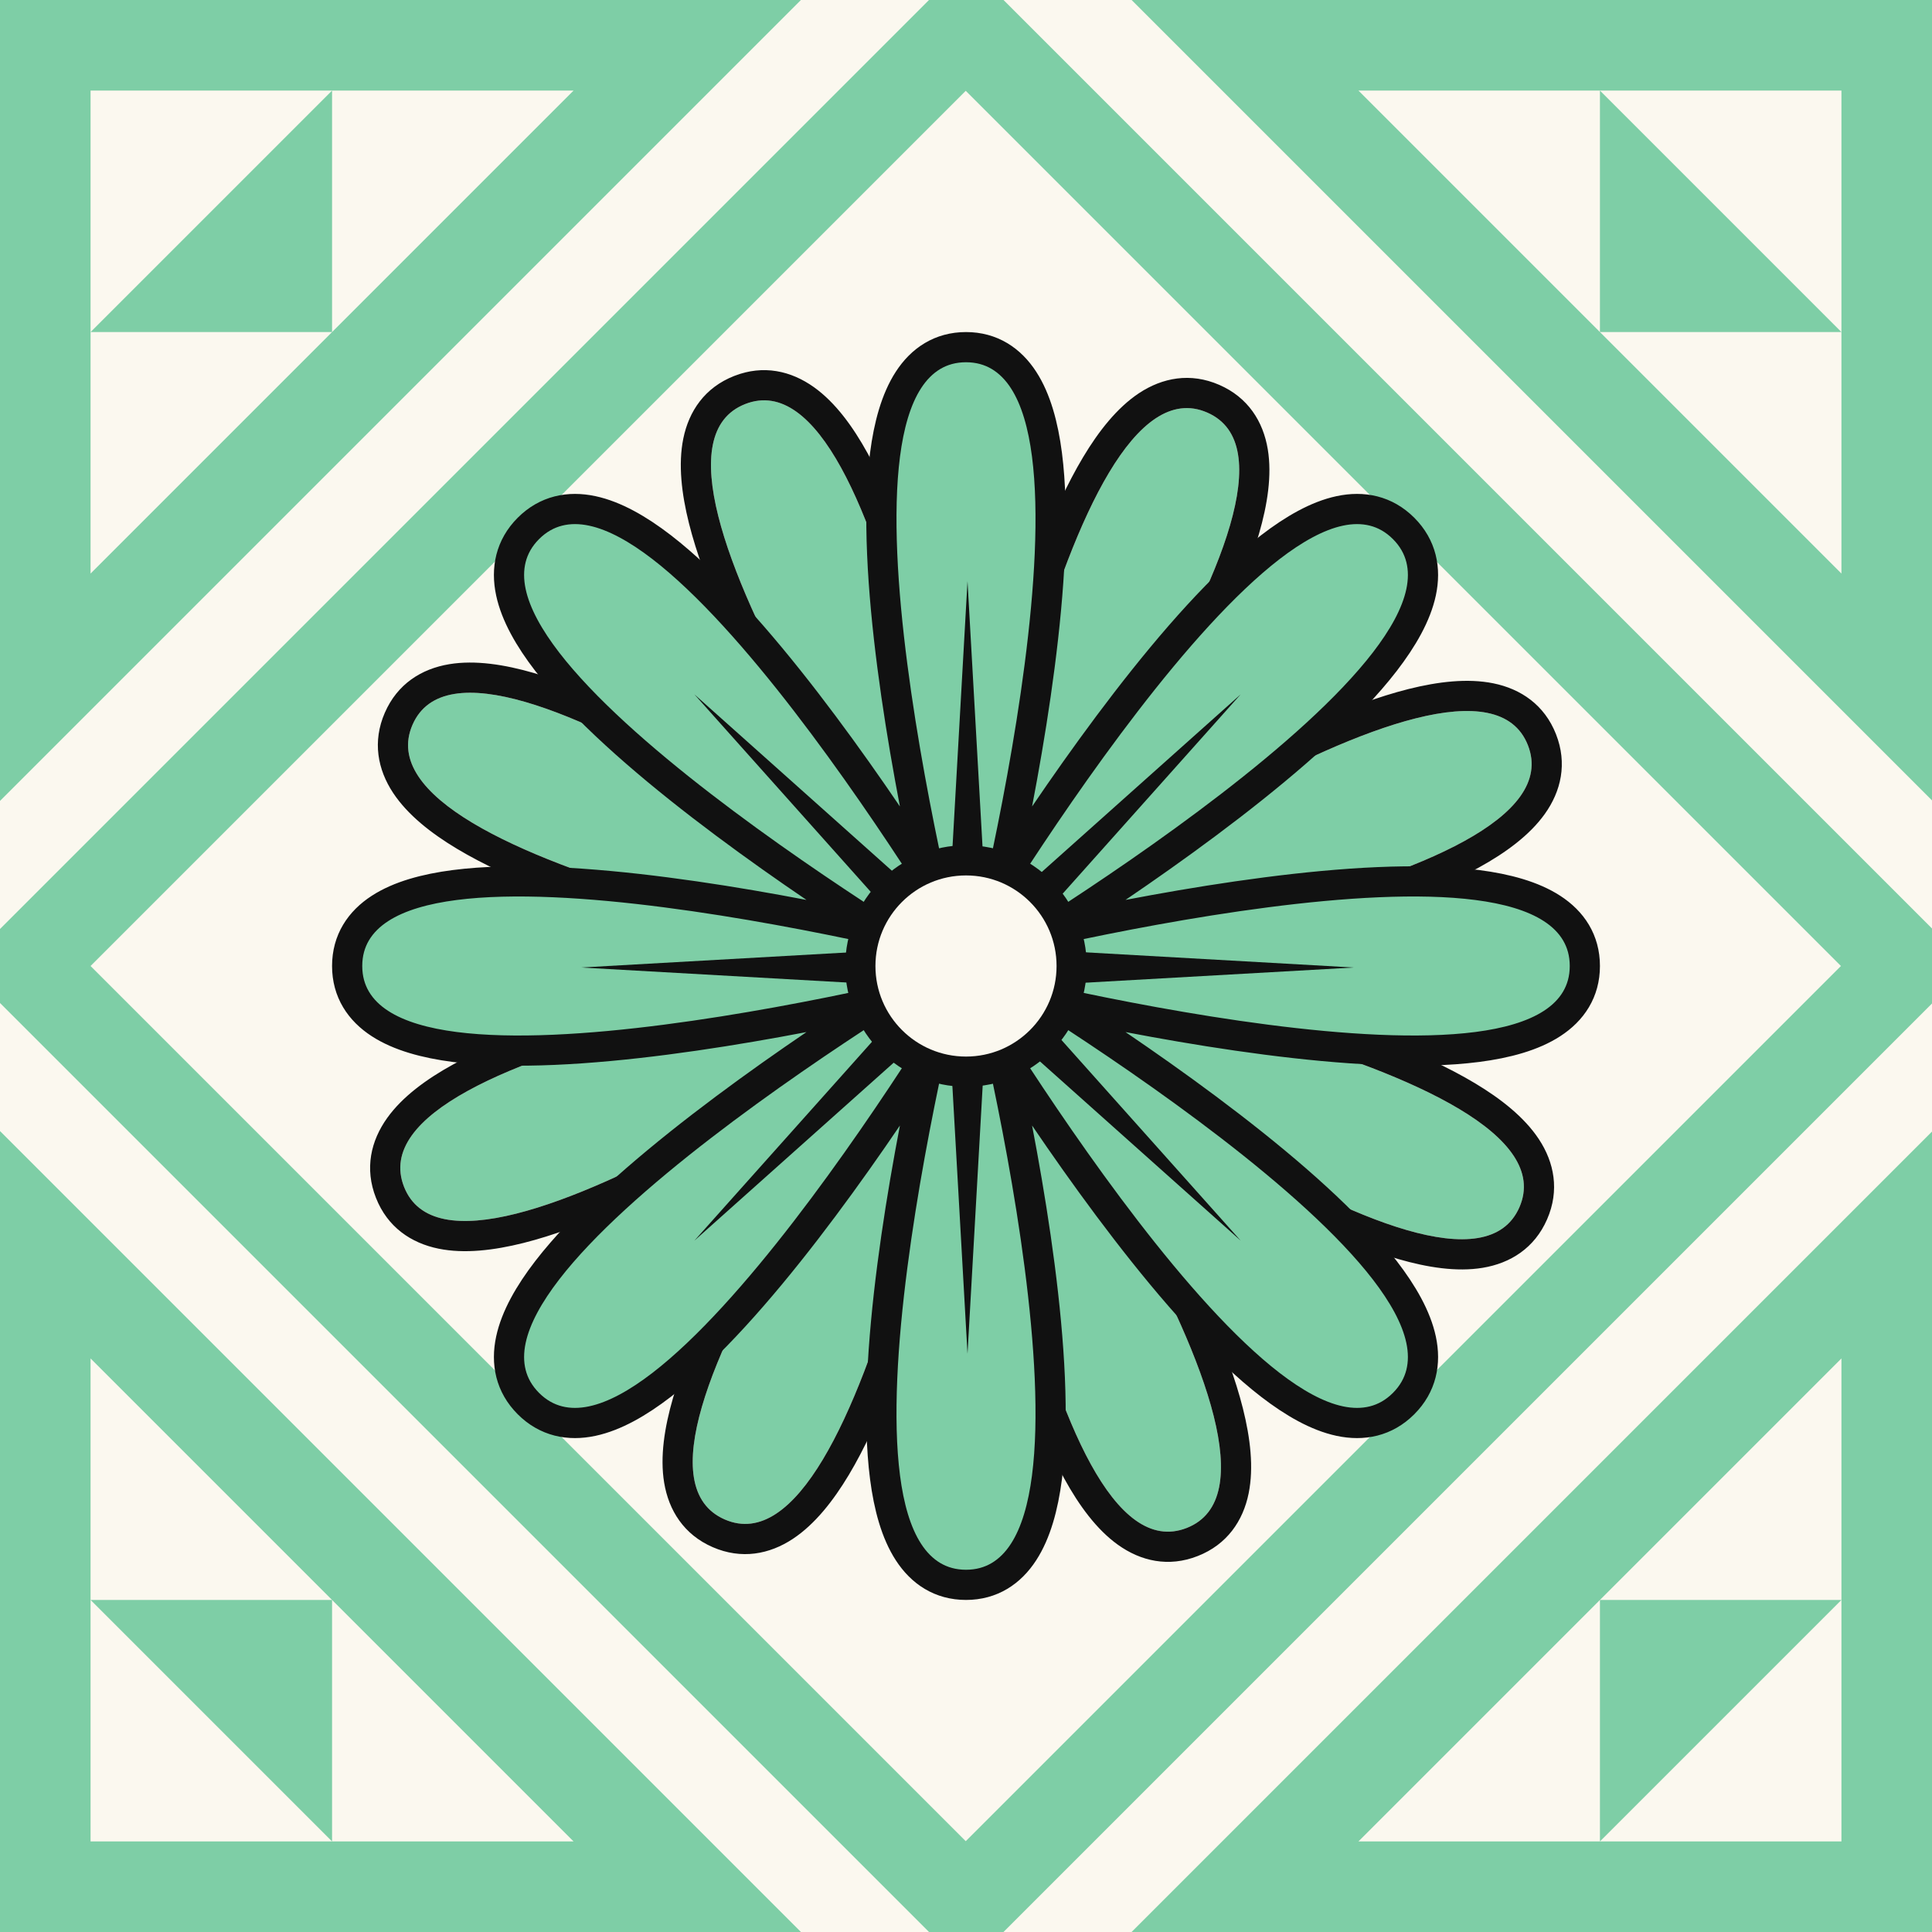
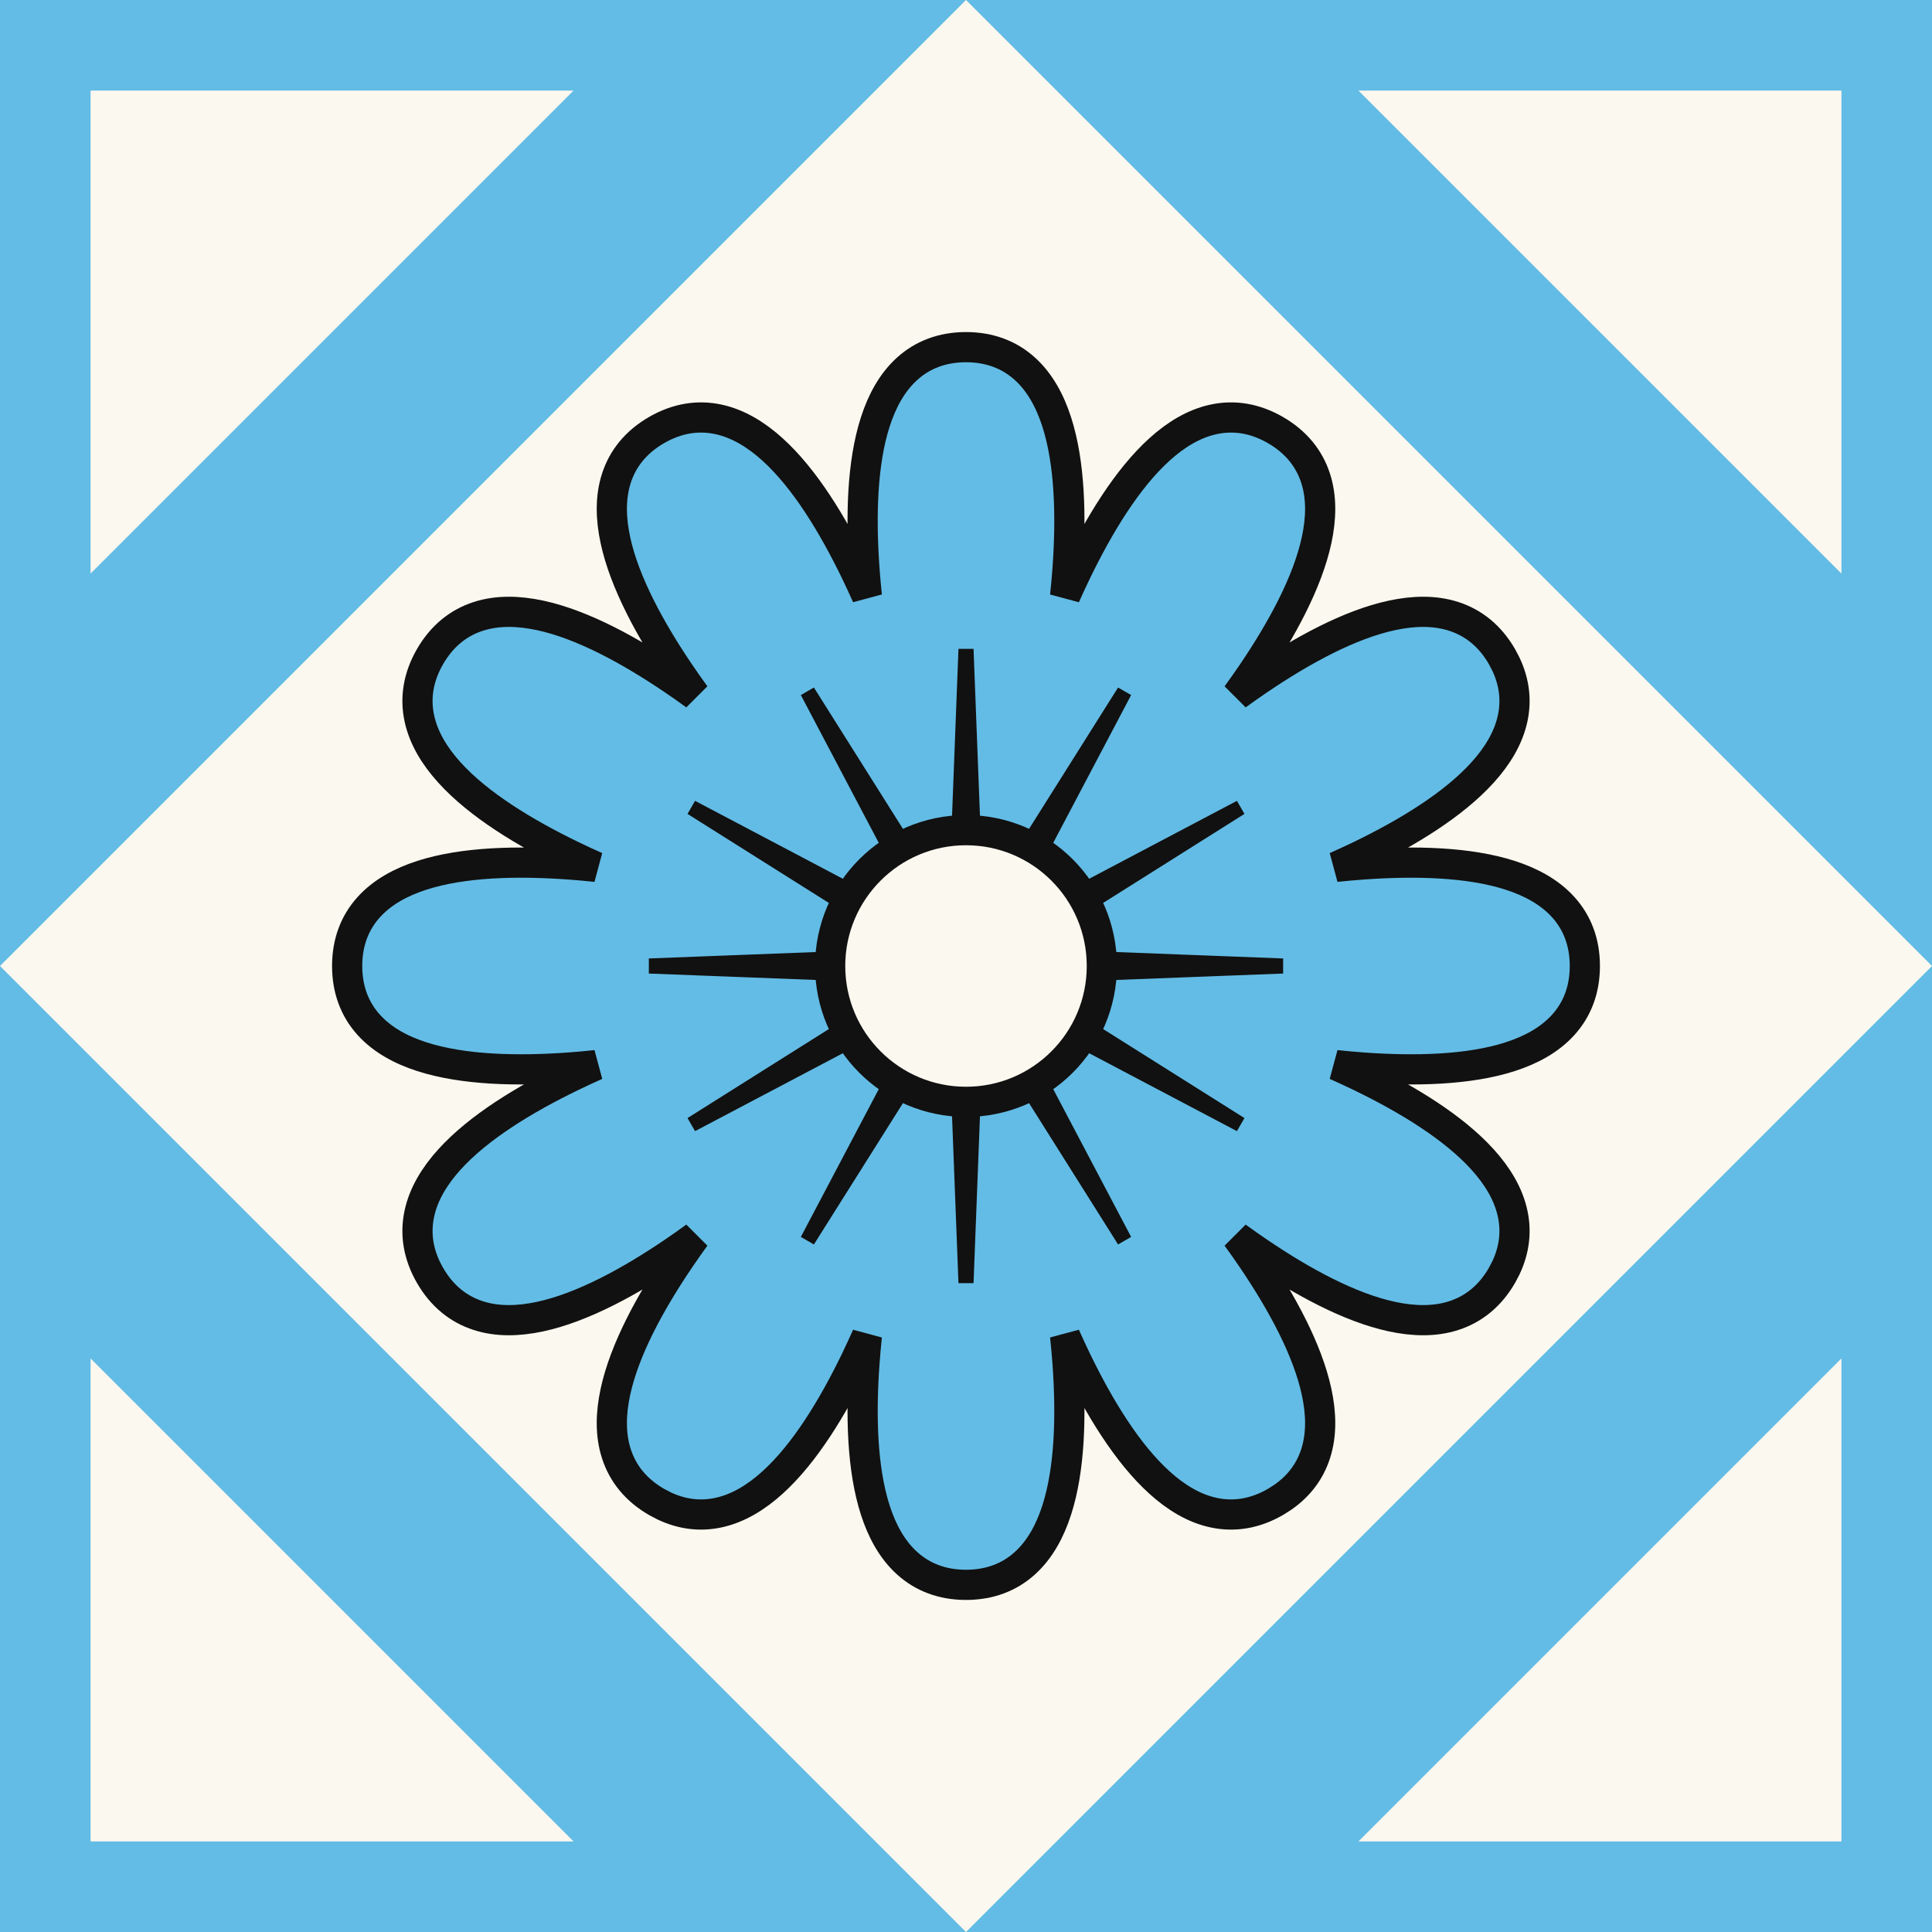
<svg xmlns="http://www.w3.org/2000/svg" width="64" height="64" viewBox="0 0 64 64" fill="none">
-   <g clip-path="url(#clip0_400_1835)">
-     <rect width="64" height="64" fill="#7ECEA6" />
-     <rect x="-3.347" y="32" width="50" height="50" transform="rotate(-45 -3.34743 32)" fill="#7ECEA6" />
-     <rect x="-3.347" y="32" width="50" height="50" transform="rotate(-45 -3.34743 32)" stroke="#FBF8EF" stroke-width="3" />
-     <rect width="41" height="41" transform="translate(3 32) rotate(-45)" fill="#FBF8EF" />
-     <mask id="path-2-outside-1_400_1835" maskUnits="userSpaceOnUse" x="4.774" y="4.775" width="54.45" height="54.45" fill="black">
-       <rect fill="white" x="4.774" y="4.775" width="54.45" height="54.45" />
-       <path d="M24.685 13.385C29.508 11.49 32 32 32 32C32 32 35.24 11.595 39.99 13.666C44.74 15.736 32 32 32 32C32 32 48.719 19.863 50.614 24.686C52.508 29.509 32 32 32 32C32 32 52.404 35.241 50.333 39.991C48.263 44.741 32 32 32 32C32 32 44.136 48.72 39.313 50.615C34.49 52.51 32 32 32 32C32 32 28.758 52.405 24.008 50.334C19.258 48.264 32 32 32 32C32 32 15.279 44.137 13.384 39.314C11.489 34.491 32 32 32 32C32 32 11.594 28.759 13.665 24.009C15.735 19.259 32 32 32 32C32 32 19.862 15.28 24.685 13.385Z" />
-     </mask>
-     <path d="M24.685 13.385C29.508 11.49 32 32 32 32C32 32 35.24 11.595 39.99 13.666C44.74 15.736 32 32 32 32C32 32 48.719 19.863 50.614 24.686C52.508 29.509 32 32 32 32C32 32 52.404 35.241 50.333 39.991C48.263 44.741 32 32 32 32C32 32 44.136 48.72 39.313 50.615C34.49 52.51 32 32 32 32C32 32 28.758 52.405 24.008 50.334C19.258 48.264 32 32 32 32C32 32 15.279 44.137 13.384 39.314C11.489 34.491 32 32 32 32C32 32 11.594 28.759 13.665 24.009C15.735 19.259 32 32 32 32C32 32 19.862 15.28 24.685 13.385Z" fill="#7ECEA6" />
-     <path d="M25.051 14.316C25.286 14.223 25.499 14.237 25.802 14.454C26.154 14.706 26.559 15.201 26.986 15.977C27.834 17.515 28.573 19.798 29.181 22.225C29.785 24.633 30.242 27.108 30.548 28.986C30.701 29.924 30.816 30.71 30.893 31.26C30.931 31.536 30.96 31.752 30.979 31.899C30.989 31.972 30.996 32.028 31 32.066C31.003 32.084 31.005 32.099 31.006 32.108C31.006 32.112 31.007 32.116 31.007 32.118C31.007 32.119 31.007 32.12 31.007 32.12C31.007 32.12 31.007 32.12 31.007 32.121C31.007 32.121 31.007 32.121 32 32C32.993 31.879 32.993 31.879 32.993 31.879C32.993 31.879 32.993 31.878 32.992 31.878C32.992 31.877 32.992 31.876 32.992 31.875C32.992 31.872 32.991 31.868 32.991 31.863C32.989 31.852 32.987 31.837 32.985 31.817C32.98 31.777 32.972 31.718 32.962 31.642C32.943 31.489 32.913 31.266 32.874 30.985C32.795 30.421 32.678 29.619 32.522 28.664C32.211 26.756 31.743 24.221 31.121 21.739C30.504 19.276 29.715 16.786 28.739 15.012C28.254 14.132 27.674 13.335 26.966 12.828C26.209 12.286 25.289 12.073 24.319 12.455L25.051 14.316ZM32 32C32.988 32.157 32.988 32.157 32.988 32.157C32.988 32.157 32.988 32.157 32.988 32.156C32.988 32.156 32.988 32.155 32.988 32.154C32.988 32.152 32.989 32.148 32.99 32.144C32.991 32.135 32.993 32.121 32.996 32.102C33.002 32.065 33.012 32.009 33.024 31.936C33.048 31.79 33.085 31.575 33.133 31.301C33.23 30.754 33.374 29.973 33.561 29.041C33.936 27.175 34.483 24.719 35.174 22.335C35.871 19.931 36.693 17.678 37.595 16.171C38.051 15.411 38.474 14.932 38.835 14.693C39.145 14.488 39.358 14.481 39.59 14.582L40.389 12.749C39.434 12.333 38.507 12.511 37.73 13.025C37.005 13.506 36.396 14.281 35.88 15.143C34.839 16.88 33.96 19.339 33.253 21.778C32.541 24.236 31.981 26.752 31.6 28.647C31.409 29.596 31.263 30.393 31.164 30.953C31.114 31.233 31.077 31.455 31.051 31.607C31.038 31.682 31.029 31.741 31.022 31.781C31.019 31.801 31.017 31.816 31.015 31.826C31.014 31.832 31.014 31.836 31.013 31.838C31.013 31.84 31.013 31.841 31.013 31.842C31.012 31.842 31.012 31.843 31.012 31.843C31.012 31.843 31.012 31.843 32 32ZM39.59 14.582C39.822 14.684 39.963 14.844 40.024 15.211C40.094 15.638 40.032 16.275 39.785 17.125C39.296 18.812 38.205 20.949 36.918 23.095C35.642 25.225 34.216 27.298 33.105 28.842C32.55 29.614 32.075 30.251 31.74 30.694C31.573 30.916 31.44 31.089 31.35 31.207C31.305 31.265 31.27 31.31 31.247 31.34C31.235 31.355 31.227 31.366 31.221 31.373C31.218 31.377 31.216 31.379 31.215 31.381C31.214 31.382 31.213 31.383 31.213 31.383C31.213 31.383 31.213 31.383 31.213 31.383C31.213 31.383 31.213 31.383 32 32C32.787 32.617 32.787 32.617 32.788 32.616C32.788 32.616 32.788 32.616 32.788 32.615C32.789 32.615 32.789 32.614 32.79 32.613C32.792 32.611 32.794 32.608 32.798 32.603C32.804 32.595 32.814 32.583 32.826 32.567C32.851 32.535 32.887 32.488 32.934 32.427C33.028 32.305 33.164 32.127 33.336 31.9C33.679 31.446 34.163 30.796 34.728 30.01C35.857 28.441 37.319 26.318 38.634 24.123C39.939 21.945 41.142 19.627 41.706 17.682C41.986 16.717 42.139 15.743 41.997 14.885C41.845 13.966 41.345 13.165 40.389 12.749L39.59 14.582ZM32 32C32.587 32.809 32.587 32.809 32.587 32.809C32.588 32.809 32.588 32.809 32.588 32.809C32.588 32.809 32.589 32.808 32.59 32.808C32.592 32.806 32.594 32.804 32.598 32.802C32.605 32.796 32.617 32.788 32.632 32.777C32.663 32.755 32.709 32.722 32.769 32.679C32.89 32.593 33.068 32.467 33.295 32.307C33.751 31.989 34.405 31.538 35.196 31.012C36.78 29.957 38.904 28.608 41.078 27.411C43.271 26.204 45.445 25.191 47.149 24.764C48.008 24.549 48.647 24.51 49.071 24.596C49.435 24.67 49.59 24.816 49.683 25.052L51.544 24.32C51.163 23.351 50.381 22.821 49.469 22.636C48.616 22.463 47.637 22.58 46.663 22.824C44.699 23.317 42.338 24.434 40.114 25.659C37.872 26.893 35.698 28.276 34.088 29.346C33.282 29.883 32.615 30.342 32.149 30.669C31.916 30.832 31.733 30.962 31.607 31.051C31.545 31.096 31.497 31.13 31.464 31.154C31.447 31.166 31.435 31.175 31.426 31.181C31.422 31.184 31.419 31.186 31.416 31.188C31.415 31.189 31.414 31.189 31.414 31.19C31.413 31.19 31.413 31.19 31.413 31.191C31.413 31.191 31.413 31.191 32 32ZM49.683 25.052C49.776 25.288 49.761 25.5 49.545 25.803C49.293 26.155 48.798 26.56 48.022 26.987C46.484 27.834 44.202 28.573 41.774 29.182C39.366 29.785 36.892 30.242 35.014 30.548C34.076 30.701 33.29 30.816 32.74 30.893C32.464 30.931 32.248 30.96 32.101 30.979C32.028 30.989 31.972 30.996 31.934 31C31.916 31.003 31.902 31.005 31.892 31.006C31.888 31.006 31.884 31.007 31.882 31.007C31.881 31.007 31.88 31.007 31.88 31.007C31.88 31.007 31.88 31.007 31.879 31.007C31.879 31.007 31.879 31.007 32 32C32.121 32.993 32.121 32.993 32.121 32.993C32.121 32.993 32.122 32.993 32.122 32.992C32.123 32.992 32.124 32.992 32.125 32.992C32.128 32.992 32.132 32.991 32.137 32.991C32.148 32.989 32.163 32.987 32.183 32.985C32.223 32.98 32.282 32.972 32.358 32.962C32.511 32.943 32.734 32.913 33.015 32.874C33.579 32.796 34.38 32.678 35.336 32.522C37.244 32.211 39.778 31.744 42.261 31.122C44.723 30.504 47.213 29.716 48.987 28.739C49.867 28.255 50.664 27.675 51.171 26.967C51.713 26.21 51.925 25.29 51.544 24.32L49.683 25.052ZM32 32C31.843 32.988 31.843 32.988 31.843 32.988C31.843 32.988 31.843 32.988 31.844 32.988C31.844 32.988 31.845 32.988 31.846 32.988C31.848 32.988 31.851 32.989 31.856 32.99C31.865 32.991 31.879 32.993 31.898 32.996C31.935 33.002 31.991 33.012 32.064 33.024C32.21 33.048 32.425 33.085 32.699 33.133C33.246 33.23 34.027 33.374 34.959 33.561C36.824 33.936 39.28 34.483 41.664 35.175C44.068 35.871 46.322 36.693 47.828 37.596C48.588 38.051 49.067 38.475 49.306 38.836C49.511 39.146 49.518 39.359 49.416 39.591L51.25 40.39C51.666 39.435 51.488 38.508 50.974 37.732C50.493 37.006 49.718 36.397 48.856 35.881C47.119 34.84 44.66 33.961 42.221 33.254C39.764 32.541 37.248 31.981 35.353 31.6C34.404 31.409 33.607 31.263 33.047 31.164C32.767 31.114 32.545 31.077 32.394 31.051C32.318 31.039 32.259 31.029 32.219 31.022C32.199 31.019 32.184 31.017 32.174 31.015C32.168 31.014 32.164 31.014 32.161 31.013C32.16 31.013 32.159 31.013 32.158 31.013C32.158 31.012 32.157 31.012 32.157 31.012C32.157 31.012 32.157 31.012 32 32ZM49.416 39.591C49.315 39.824 49.155 39.964 48.788 40.025C48.361 40.095 47.724 40.032 46.874 39.786C45.187 39.297 43.051 38.205 40.904 36.919C38.775 35.643 36.702 34.216 35.157 33.105C34.386 32.55 33.749 32.075 33.306 31.74C33.084 31.573 32.911 31.44 32.794 31.35C32.735 31.305 32.69 31.27 32.66 31.247C32.645 31.235 32.634 31.227 32.627 31.221C32.623 31.218 32.621 31.216 32.619 31.215C32.618 31.214 32.617 31.213 32.617 31.213C32.617 31.213 32.617 31.213 32.617 31.213C32.617 31.213 32.617 31.213 32 32C31.383 32.787 31.383 32.787 31.384 32.788C31.384 32.788 31.384 32.788 31.384 32.788C31.385 32.789 31.386 32.789 31.387 32.79C31.389 32.792 31.392 32.794 31.397 32.798C31.405 32.804 31.417 32.814 31.433 32.826C31.465 32.851 31.512 32.887 31.573 32.934C31.695 33.028 31.873 33.164 32.1 33.336C32.554 33.679 33.204 34.163 33.989 34.728C35.559 35.857 37.681 37.319 39.876 38.635C42.054 39.94 44.372 41.143 46.317 41.707C47.282 41.986 48.255 42.14 49.114 41.998C50.033 41.846 50.834 41.346 51.25 40.39L49.416 39.591ZM32 32C31.191 32.587 31.191 32.587 31.191 32.587C31.191 32.587 31.191 32.588 31.191 32.588C31.191 32.588 31.192 32.589 31.192 32.59C31.194 32.591 31.196 32.594 31.198 32.598C31.204 32.605 31.212 32.617 31.223 32.632C31.245 32.663 31.278 32.709 31.321 32.769C31.407 32.89 31.533 33.068 31.693 33.295C32.011 33.751 32.462 34.405 32.988 35.196C34.042 36.78 35.392 38.904 36.589 41.079C37.795 43.271 38.808 45.446 39.235 47.15C39.45 48.009 39.489 48.648 39.403 49.072C39.329 49.436 39.183 49.591 38.947 49.684L39.678 51.545C40.648 51.164 41.178 50.382 41.363 49.47C41.536 48.617 41.419 47.638 41.175 46.664C40.683 44.699 39.565 42.339 38.341 40.115C37.107 37.873 35.724 35.698 34.653 34.088C34.117 33.282 33.658 32.615 33.331 32.149C33.168 31.916 33.038 31.733 32.949 31.607C32.904 31.545 32.87 31.497 32.846 31.464C32.834 31.447 32.825 31.435 32.819 31.426C32.816 31.422 32.814 31.419 32.812 31.416C32.811 31.415 32.811 31.414 32.81 31.414C32.81 31.413 32.81 31.413 32.81 31.413C32.809 31.413 32.809 31.413 32 32ZM38.947 49.684C38.711 49.777 38.499 49.763 38.196 49.546C37.844 49.294 37.439 48.8 37.012 48.023C36.165 46.485 35.426 44.202 34.818 41.775C34.215 39.367 33.758 36.892 33.451 35.014C33.298 34.076 33.184 33.29 33.107 32.74C33.069 32.465 33.04 32.248 33.021 32.101C33.011 32.028 33.004 31.972 32.999 31.934C32.997 31.916 32.995 31.902 32.994 31.892C32.994 31.888 32.993 31.884 32.993 31.882C32.993 31.881 32.993 31.88 32.993 31.88C32.993 31.88 32.993 31.88 32.993 31.88C32.993 31.879 32.993 31.88 32 32C31.007 32.12 31.007 32.121 31.007 32.121C31.007 32.121 31.007 32.121 31.008 32.122C31.008 32.123 31.008 32.124 31.008 32.125C31.008 32.128 31.009 32.132 31.009 32.137C31.011 32.148 31.012 32.163 31.015 32.183C31.02 32.223 31.028 32.282 31.037 32.358C31.057 32.511 31.087 32.733 31.126 33.015C31.204 33.579 31.322 34.38 31.477 35.336C31.789 37.244 32.256 39.779 32.878 42.261C33.495 44.724 34.283 47.214 35.26 48.988C35.744 49.868 36.324 50.665 37.032 51.172C37.788 51.714 38.709 51.927 39.678 51.545L38.947 49.684ZM32 32C31.012 31.843 31.012 31.843 31.012 31.843C31.012 31.843 31.012 31.843 31.012 31.843C31.012 31.844 31.012 31.845 31.012 31.846C31.012 31.848 31.011 31.851 31.01 31.856C31.009 31.865 31.007 31.879 31.004 31.898C30.997 31.935 30.988 31.991 30.976 32.064C30.952 32.21 30.915 32.425 30.867 32.699C30.77 33.246 30.626 34.027 30.439 34.959C30.064 36.824 29.516 39.281 28.825 41.665C28.128 44.069 27.306 46.322 26.403 47.829C25.948 48.589 25.524 49.068 25.163 49.307C24.853 49.513 24.64 49.519 24.408 49.418L23.608 51.251C24.564 51.667 25.491 51.489 26.267 50.975C26.993 50.494 27.602 49.719 28.119 48.857C29.159 47.12 30.038 44.661 30.746 42.222C31.459 39.764 32.019 37.248 32.4 35.353C32.59 34.404 32.737 33.607 32.836 33.047C32.886 32.767 32.923 32.545 32.949 32.394C32.961 32.318 32.971 32.259 32.977 32.219C32.981 32.199 32.983 32.184 32.985 32.174C32.986 32.168 32.986 32.164 32.987 32.162C32.987 32.16 32.987 32.159 32.987 32.158C32.987 32.158 32.987 32.158 32.987 32.157C32.988 32.157 32.988 32.157 32 32ZM24.408 49.418C24.175 49.316 24.035 49.156 23.974 48.789C23.904 48.362 23.967 47.726 24.213 46.875C24.703 45.188 25.794 43.051 27.081 40.905C28.357 38.775 29.784 36.702 30.895 35.158C31.45 34.386 31.924 33.749 32.26 33.306C32.427 33.084 32.56 32.911 32.65 32.794C32.695 32.735 32.73 32.69 32.753 32.66C32.765 32.645 32.773 32.634 32.779 32.627C32.782 32.623 32.784 32.621 32.785 32.619C32.786 32.618 32.787 32.617 32.787 32.617C32.787 32.617 32.787 32.617 32.787 32.617C32.787 32.617 32.787 32.617 32 32C31.213 31.383 31.213 31.383 31.212 31.384C31.212 31.384 31.212 31.384 31.212 31.384C31.212 31.385 31.211 31.386 31.21 31.387C31.208 31.389 31.206 31.392 31.202 31.397C31.196 31.405 31.186 31.417 31.174 31.433C31.149 31.465 31.113 31.512 31.066 31.573C30.972 31.695 30.835 31.873 30.664 32.1C30.321 32.554 29.837 33.204 29.272 33.99C28.142 35.559 26.681 37.681 25.365 39.877C24.06 42.055 22.856 44.373 22.292 46.318C22.013 47.283 21.859 48.257 22.001 49.115C22.153 50.034 22.653 50.835 23.608 51.251L24.408 49.418ZM32 32C31.413 31.191 31.413 31.191 31.413 31.191C31.413 31.191 31.412 31.191 31.412 31.191C31.412 31.191 31.411 31.192 31.41 31.192C31.409 31.194 31.406 31.196 31.402 31.198C31.395 31.204 31.383 31.212 31.368 31.223C31.337 31.245 31.291 31.278 31.231 31.321C31.11 31.407 30.932 31.533 30.705 31.693C30.249 32.011 29.595 32.462 28.804 32.988C27.219 34.042 25.095 35.392 22.921 36.589C20.728 37.796 18.553 38.809 16.849 39.236C15.99 39.451 15.351 39.49 14.927 39.404C14.563 39.33 14.408 39.184 14.315 38.948L12.454 39.68C12.835 40.65 13.617 41.179 14.529 41.364C15.382 41.538 16.361 41.42 17.335 41.176C19.3 40.683 21.66 39.566 23.885 38.342C26.127 37.107 28.302 35.724 29.912 34.654C30.718 34.117 31.385 33.658 31.851 33.331C32.084 33.168 32.267 33.038 32.393 32.949C32.455 32.904 32.503 32.87 32.536 32.846C32.553 32.834 32.565 32.825 32.574 32.819C32.578 32.816 32.581 32.814 32.584 32.812C32.585 32.811 32.586 32.811 32.586 32.81C32.587 32.81 32.587 32.81 32.587 32.81C32.587 32.809 32.587 32.809 32 32ZM14.315 38.948C14.222 38.713 14.236 38.5 14.453 38.197C14.705 37.846 15.2 37.44 15.976 37.013C17.515 36.166 19.797 35.427 22.225 34.819C24.633 34.215 27.108 33.758 28.986 33.452C29.924 33.299 30.71 33.184 31.26 33.107C31.535 33.069 31.752 33.04 31.899 33.021C31.972 33.011 32.028 33.004 32.066 32.999C32.084 32.997 32.098 32.995 32.108 32.994C32.112 32.994 32.116 32.993 32.118 32.993C32.119 32.993 32.12 32.993 32.12 32.993C32.12 32.993 32.12 32.993 32.121 32.993C32.121 32.993 32.121 32.993 32 32C31.879 31.007 31.879 31.007 31.879 31.007C31.879 31.007 31.878 31.007 31.878 31.008C31.877 31.008 31.876 31.008 31.875 31.008C31.872 31.008 31.868 31.009 31.863 31.009C31.852 31.011 31.837 31.013 31.817 31.015C31.777 31.02 31.718 31.028 31.642 31.038C31.489 31.057 31.266 31.087 30.985 31.126C30.421 31.204 29.619 31.322 28.664 31.478C26.756 31.789 24.221 32.256 21.738 32.878C19.275 33.496 16.785 34.284 15.011 35.261C14.131 35.745 13.334 36.325 12.827 37.033C12.285 37.79 12.072 38.71 12.454 39.68L14.315 38.948ZM32 32C32.157 31.012 32.157 31.012 32.157 31.012C32.157 31.012 32.157 31.012 32.156 31.012C32.156 31.012 32.155 31.012 32.154 31.012C32.152 31.012 32.149 31.011 32.144 31.01C32.135 31.009 32.121 31.007 32.102 31.004C32.065 30.997 32.009 30.988 31.936 30.976C31.79 30.952 31.575 30.915 31.301 30.867C30.754 30.77 29.973 30.626 29.041 30.439C27.175 30.064 24.719 29.517 22.334 28.825C19.931 28.128 17.677 27.307 16.17 26.404C15.41 25.948 14.931 25.525 14.692 25.164C14.486 24.854 14.48 24.641 14.581 24.409L12.748 23.61C12.332 24.565 12.51 25.492 13.024 26.268C13.505 26.994 14.28 27.603 15.142 28.119C16.879 29.16 19.339 30.039 21.777 30.746C24.236 31.459 26.751 32.019 28.647 32.4C29.596 32.591 30.393 32.737 30.953 32.836C31.233 32.886 31.455 32.923 31.607 32.949C31.682 32.961 31.741 32.971 31.781 32.978C31.801 32.981 31.816 32.983 31.826 32.985C31.832 32.986 31.836 32.986 31.838 32.987C31.84 32.987 31.841 32.987 31.842 32.987C31.842 32.987 31.843 32.987 31.843 32.987C31.843 32.988 31.843 32.988 32 32ZM14.581 24.409C14.682 24.177 14.843 24.036 15.21 23.975C15.637 23.905 16.273 23.968 17.125 24.214C18.811 24.703 20.948 25.795 23.095 27.081C25.224 28.357 27.297 29.784 28.842 30.895C29.613 31.45 30.251 31.924 30.694 32.26C30.916 32.427 31.089 32.56 31.207 32.65C31.265 32.696 31.31 32.73 31.34 32.753C31.355 32.765 31.366 32.773 31.373 32.779C31.377 32.782 31.379 32.784 31.381 32.785C31.382 32.786 31.383 32.787 31.383 32.787C31.383 32.787 31.383 32.787 31.383 32.787C31.383 32.787 31.383 32.787 32 32C32.617 31.213 32.617 31.213 32.616 31.212C32.616 31.212 32.616 31.212 32.615 31.212C32.615 31.211 32.614 31.211 32.613 31.21C32.611 31.208 32.608 31.206 32.603 31.202C32.595 31.196 32.583 31.186 32.567 31.174C32.535 31.149 32.488 31.113 32.427 31.066C32.305 30.972 32.127 30.835 31.9 30.664C31.446 30.321 30.796 29.837 30.01 29.272C28.441 28.143 26.318 26.681 24.123 25.366C21.944 24.06 19.626 22.857 17.681 22.293C16.716 22.014 15.742 21.86 14.884 22.002C13.965 22.154 13.164 22.654 12.748 23.61L14.581 24.409ZM32 32C32.809 31.413 32.809 31.413 32.809 31.413C32.809 31.412 32.809 31.412 32.809 31.412C32.809 31.412 32.808 31.411 32.808 31.41C32.806 31.409 32.804 31.406 32.802 31.402C32.796 31.395 32.788 31.383 32.777 31.368C32.755 31.337 32.722 31.291 32.679 31.231C32.593 31.11 32.467 30.932 32.307 30.705C31.988 30.249 31.538 29.595 31.011 28.804C29.957 27.22 28.607 25.096 27.41 22.921C26.203 20.729 25.191 18.554 24.763 16.85C24.548 15.991 24.509 15.352 24.595 14.928C24.669 14.564 24.815 14.409 25.051 14.316L24.319 12.455C23.349 12.836 22.82 13.618 22.635 14.53C22.462 15.383 22.579 16.362 22.823 17.336C23.316 19.301 24.433 21.661 25.658 23.886C26.892 26.128 28.275 28.302 29.346 29.912C29.883 30.718 30.342 31.385 30.669 31.851C30.832 32.084 30.962 32.267 31.051 32.393C31.096 32.455 31.13 32.504 31.154 32.536C31.166 32.553 31.175 32.565 31.181 32.574C31.184 32.578 31.186 32.581 31.188 32.584C31.189 32.585 31.189 32.586 31.19 32.586C31.19 32.587 31.19 32.587 31.191 32.587C31.191 32.587 31.191 32.587 32 32Z" fill="#111111" mask="url(#path-2-outside-1_400_1835)" />
-     <path d="M30.783 28.98C30.795 29.037 30.807 29.094 30.819 29.149C30.788 29.101 30.757 29.053 30.726 29.004C29.682 27.386 28.249 25.262 26.699 23.25C25.155 21.246 23.469 19.321 21.919 18.126C21.146 17.531 20.366 17.084 19.622 16.925C18.848 16.759 18.102 16.907 17.504 17.504C16.907 18.102 16.759 18.848 16.925 19.622C17.084 20.366 17.531 21.146 18.126 21.919C19.321 23.469 21.246 25.155 23.25 26.699C25.262 28.249 27.386 29.682 29.004 30.726C29.053 30.757 29.101 30.788 29.149 30.819C29.094 30.807 29.037 30.795 28.98 30.783C27.098 30.376 24.583 29.887 22.064 29.561C19.555 29.236 17.002 29.067 15.061 29.318C14.094 29.443 13.226 29.679 12.588 30.093C11.923 30.523 11.5 31.155 11.5 32C11.5 32.845 11.923 33.477 12.588 33.907C13.226 34.321 14.094 34.557 15.061 34.682C17.002 34.933 19.555 34.764 22.064 34.439C24.583 34.113 27.098 33.624 28.98 33.217C29.037 33.205 29.094 33.193 29.149 33.181C29.101 33.212 29.053 33.243 29.004 33.274C27.386 34.318 25.262 35.751 23.25 37.301C21.246 38.845 19.321 40.531 18.126 42.081C17.531 42.854 17.084 43.634 16.925 44.378C16.759 45.152 16.907 45.898 17.504 46.496C18.102 47.093 18.848 47.241 19.622 47.075C20.366 46.916 21.146 46.469 21.919 45.874C23.469 44.679 25.155 42.754 26.699 40.75C28.249 38.738 29.682 36.614 30.726 34.996C30.757 34.947 30.788 34.899 30.819 34.851C30.807 34.906 30.795 34.963 30.783 35.02C30.376 36.902 29.887 39.417 29.561 41.936C29.236 44.445 29.067 46.998 29.318 48.939C29.443 49.906 29.679 50.774 30.093 51.412C30.523 52.077 31.155 52.5 32 52.5C32.845 52.5 33.477 52.077 33.907 51.412C34.321 50.774 34.557 49.906 34.682 48.939C34.933 46.998 34.764 44.445 34.439 41.936C34.113 39.417 33.624 36.902 33.217 35.02C33.205 34.963 33.193 34.906 33.181 34.851C33.212 34.899 33.243 34.947 33.274 34.996C34.318 36.614 35.751 38.738 37.301 40.75C38.845 42.754 40.531 44.679 42.081 45.874C42.854 46.469 43.634 46.916 44.378 47.075C45.152 47.241 45.898 47.093 46.496 46.496C47.093 45.898 47.241 45.152 47.075 44.378C46.916 43.634 46.469 42.854 45.874 42.081C44.679 40.531 42.754 38.845 40.75 37.301C38.738 35.751 36.614 34.318 34.996 33.274C34.947 33.243 34.899 33.212 34.851 33.181C34.906 33.193 34.963 33.205 35.02 33.217C36.902 33.624 39.417 34.113 41.936 34.439C44.445 34.764 46.998 34.933 48.939 34.682C49.906 34.557 50.774 34.321 51.412 33.907C52.077 33.477 52.5 32.845 52.5 32C52.5 31.155 52.077 30.523 51.412 30.093C50.774 29.679 49.906 29.443 48.939 29.318C46.998 29.067 44.445 29.236 41.936 29.561C39.417 29.887 36.902 30.376 35.02 30.783C34.963 30.795 34.906 30.807 34.851 30.819C34.899 30.788 34.947 30.757 34.996 30.726C36.614 29.682 38.738 28.249 40.75 26.699C42.754 25.155 44.679 23.469 45.874 21.919C46.469 21.146 46.916 20.366 47.075 19.622C47.241 18.848 47.093 18.102 46.496 17.504C45.898 16.907 45.152 16.759 44.378 16.925C43.634 17.084 42.854 17.531 42.081 18.126C40.531 19.321 38.845 21.246 37.301 23.25C35.751 25.262 34.318 27.386 33.274 29.004C33.243 29.053 33.212 29.101 33.181 29.149C33.193 29.094 33.205 29.037 33.217 28.98C33.624 27.098 34.113 24.583 34.439 22.064C34.764 19.555 34.933 17.002 34.682 15.061C34.557 14.094 34.321 13.226 33.907 12.588C33.477 11.923 32.845 11.5 32 11.5C31.155 11.5 30.523 11.923 30.093 12.588C29.679 13.226 29.443 14.094 29.318 15.061C29.067 17.002 29.236 19.555 29.561 22.064C29.887 24.583 30.376 27.098 30.783 28.98Z" fill="#7ECEA6" stroke="#111111" />
-     <path d="M32.05 19.253L32.687 30.513L41.099 23.001L33.587 31.413L44.847 32.05L33.587 32.687L41.099 41.098L32.687 33.587L32.05 44.846L31.414 33.587L23.002 41.098L30.514 32.687L19.254 32.05L30.514 31.413L23.002 23.001L31.414 30.513L32.05 19.253Z" fill="#111111" />
-     <rect x="28.5" y="28.5" width="7" height="7" rx="3.5" fill="#FBF8EF" stroke="#111111" />
+   <g clip-path="url(#clip0_2741_1972)">
+     <rect width="64" height="64" fill="#63BCE5" />
+     <rect width="45.255" height="45.255" transform="translate(0 32) rotate(-45)" fill="#FBF8EF" />
+     <path d="M32 11.5C32.787 11.5 33.438 11.754 33.948 12.214C34.448 12.665 34.783 13.286 35.005 13.976C35.447 15.347 35.487 17.128 35.364 18.848C35.343 19.148 35.314 19.448 35.283 19.745C35.406 19.472 35.532 19.198 35.663 18.928C36.416 17.377 37.342 15.854 38.41 14.888C38.948 14.401 39.548 14.031 40.206 13.891C40.878 13.747 41.569 13.853 42.25 14.246C42.931 14.639 43.368 15.185 43.58 15.839C43.788 16.479 43.767 17.184 43.614 17.893C43.311 19.301 42.455 20.864 41.489 22.292C41.321 22.541 41.146 22.786 40.971 23.028C41.213 22.853 41.459 22.679 41.708 22.511C43.136 21.545 44.699 20.689 46.107 20.386C46.816 20.233 47.521 20.212 48.161 20.42C48.815 20.632 49.361 21.069 49.754 21.75L49.888 22.006C50.169 22.604 50.235 23.206 50.109 23.794C49.969 24.452 49.599 25.052 49.112 25.59C48.146 26.658 46.623 27.584 45.072 28.337C44.801 28.468 44.527 28.593 44.254 28.716C44.552 28.685 44.852 28.657 45.152 28.636C46.872 28.513 48.653 28.553 50.024 28.995C50.715 29.217 51.335 29.552 51.786 30.052C52.246 30.562 52.5 31.213 52.5 32C52.5 32.787 52.246 33.438 51.786 33.948C51.335 34.448 50.715 34.783 50.024 35.005C48.653 35.447 46.872 35.487 45.152 35.364C44.852 35.343 44.552 35.314 44.254 35.283C44.527 35.406 44.801 35.532 45.072 35.663C46.623 36.416 48.146 37.342 49.112 38.41C49.599 38.948 49.969 39.548 50.109 40.206C50.235 40.794 50.169 41.396 49.888 41.994L49.754 42.25C49.361 42.931 48.815 43.368 48.161 43.58C47.521 43.788 46.816 43.767 46.107 43.614C44.699 43.311 43.136 42.455 41.708 41.489C41.459 41.321 41.213 41.146 40.971 40.971C41.146 41.213 41.321 41.459 41.489 41.708C42.455 43.136 43.311 44.699 43.614 46.107C43.767 46.816 43.788 47.521 43.58 48.161C43.395 48.733 43.037 49.222 42.494 49.599L42.25 49.754C41.569 50.147 40.878 50.253 40.206 50.109C39.548 49.969 38.948 49.599 38.41 49.112C37.342 48.146 36.416 46.623 35.663 45.072C35.532 44.801 35.406 44.527 35.283 44.254C35.314 44.552 35.343 44.852 35.364 45.152C35.487 46.872 35.447 48.653 35.005 50.024C34.783 50.715 34.448 51.335 33.948 51.786C33.438 52.246 32.787 52.5 32 52.5C31.213 52.5 30.562 52.246 30.052 51.786C29.552 51.335 29.217 50.715 28.995 50.024C28.553 48.653 28.513 46.872 28.636 45.152C28.657 44.852 28.685 44.552 28.716 44.254C28.593 44.527 28.468 44.801 28.337 45.072C27.584 46.623 26.658 48.146 25.59 49.112C25.052 49.599 24.452 49.969 23.794 50.109C23.206 50.235 22.604 50.169 22.006 49.888L21.75 49.754C21.069 49.361 20.632 48.815 20.42 48.161C20.212 47.521 20.233 46.816 20.386 46.107C20.689 44.699 21.545 43.136 22.511 41.708C22.679 41.459 22.853 41.213 23.028 40.971C22.786 41.146 22.541 41.321 22.292 41.489C20.864 42.455 19.301 43.311 17.893 43.614C17.184 43.767 16.479 43.788 15.839 43.58C15.185 43.368 14.639 42.931 14.246 42.25C13.853 41.569 13.747 40.878 13.891 40.206C14.031 39.548 14.401 38.948 14.888 38.41C15.854 37.342 17.377 36.416 18.928 35.663C19.198 35.532 19.472 35.406 19.745 35.283C19.448 35.314 19.148 35.343 18.848 35.364C17.128 35.487 15.347 35.447 13.976 35.005C13.286 34.783 12.665 34.448 12.214 33.948C11.754 33.438 11.5 32.787 11.5 32C11.5 31.213 11.754 30.562 12.214 30.052C12.665 29.552 13.286 29.217 13.976 28.995C15.347 28.553 17.128 28.513 18.848 28.636C19.148 28.657 19.448 28.685 19.745 28.716C19.472 28.594 19.198 28.468 18.928 28.337C17.377 27.584 15.854 26.658 14.888 25.59C14.401 25.052 14.031 24.452 13.891 23.794C13.747 23.122 13.853 22.431 14.246 21.75C14.639 21.069 15.185 20.632 15.839 20.42C16.479 20.212 17.184 20.233 17.893 20.386C19.301 20.689 20.864 21.545 22.292 22.511C22.541 22.679 22.786 22.853 23.028 23.028C22.853 22.786 22.679 22.541 22.511 22.292C21.545 20.864 20.689 19.301 20.386 17.893C20.233 17.184 20.212 16.479 20.42 15.839C20.632 15.185 21.069 14.639 21.75 14.246C22.431 13.853 23.122 13.747 23.794 13.891C24.452 14.031 25.052 14.401 25.59 14.888C26.658 15.854 27.584 17.377 28.337 18.928C28.468 19.198 28.594 19.472 28.716 19.745C28.685 19.448 28.657 19.148 28.636 18.848C28.513 17.128 28.553 15.347 28.995 13.976C29.217 13.286 29.552 12.665 30.052 12.214C30.562 11.754 31.213 11.5 32 11.5Z" fill="#63BCE5" stroke="#111111" />
+     <path d="M32.322 29.875L32.353 30.682L32.783 29.999L37.249 22.908L33.342 30.32L32.965 31.035L33.68 30.658L41.091 26.75L34.001 31.217L33.318 31.646L34.125 31.678L42.496 32L34.125 32.322L33.318 32.353L34.001 32.783L41.091 37.249L33.68 33.342L32.965 32.965L33.342 33.68L37.249 41.091L32.783 34.001L32.353 33.318L32.322 34.125L32 42.496L31.678 34.125L31.646 33.318L31.217 34.001L26.75 41.091L30.658 33.68L31.035 32.965L30.32 33.342L22.908 37.249L29.999 32.783L30.682 32.353L29.875 32.322L21.503 32L29.875 31.678L30.682 31.646L29.999 31.217L22.908 26.75L30.32 30.658L31.035 31.035L30.658 30.32L26.75 22.908L31.217 29.999L31.646 30.682L31.678 29.875L32 21.503L32.322 29.875Z" stroke="#111111" stroke-width="0.5" />
+     <rect x="27.5" y="27.5" width="9" height="9" rx="4.5" fill="#FBF8EF" stroke="#111111" />
    <path d="M61 45V61H45L61 45Z" fill="#FBF8EF" />
    <path d="M45 3H61V19L45 3Z" fill="#FBF8EF" />
    <path d="M19 3H3V19L19 3Z" fill="#FBF8EF" />
    <path d="M19 61H3V45L19 61Z" fill="#FBF8EF" />
-     <path d="M3 53H11V61L3 53Z" fill="#7ECEA6" />
-     <path d="M11 3V11H3L11 3Z" fill="#7ECEA6" />
-     <path d="M61 11L53 11V3L61 11Z" fill="#7ECEA6" />
-     <path d="M53 61V53H61L53 61Z" fill="#7ECEA6" />
  </g>
  <defs>
-     <clipPath id="clip0_400_1835">
+     <clipPath id="clip0_2741_1972">
      <rect width="64" height="64" fill="white" />
    </clipPath>
  </defs>
</svg>
